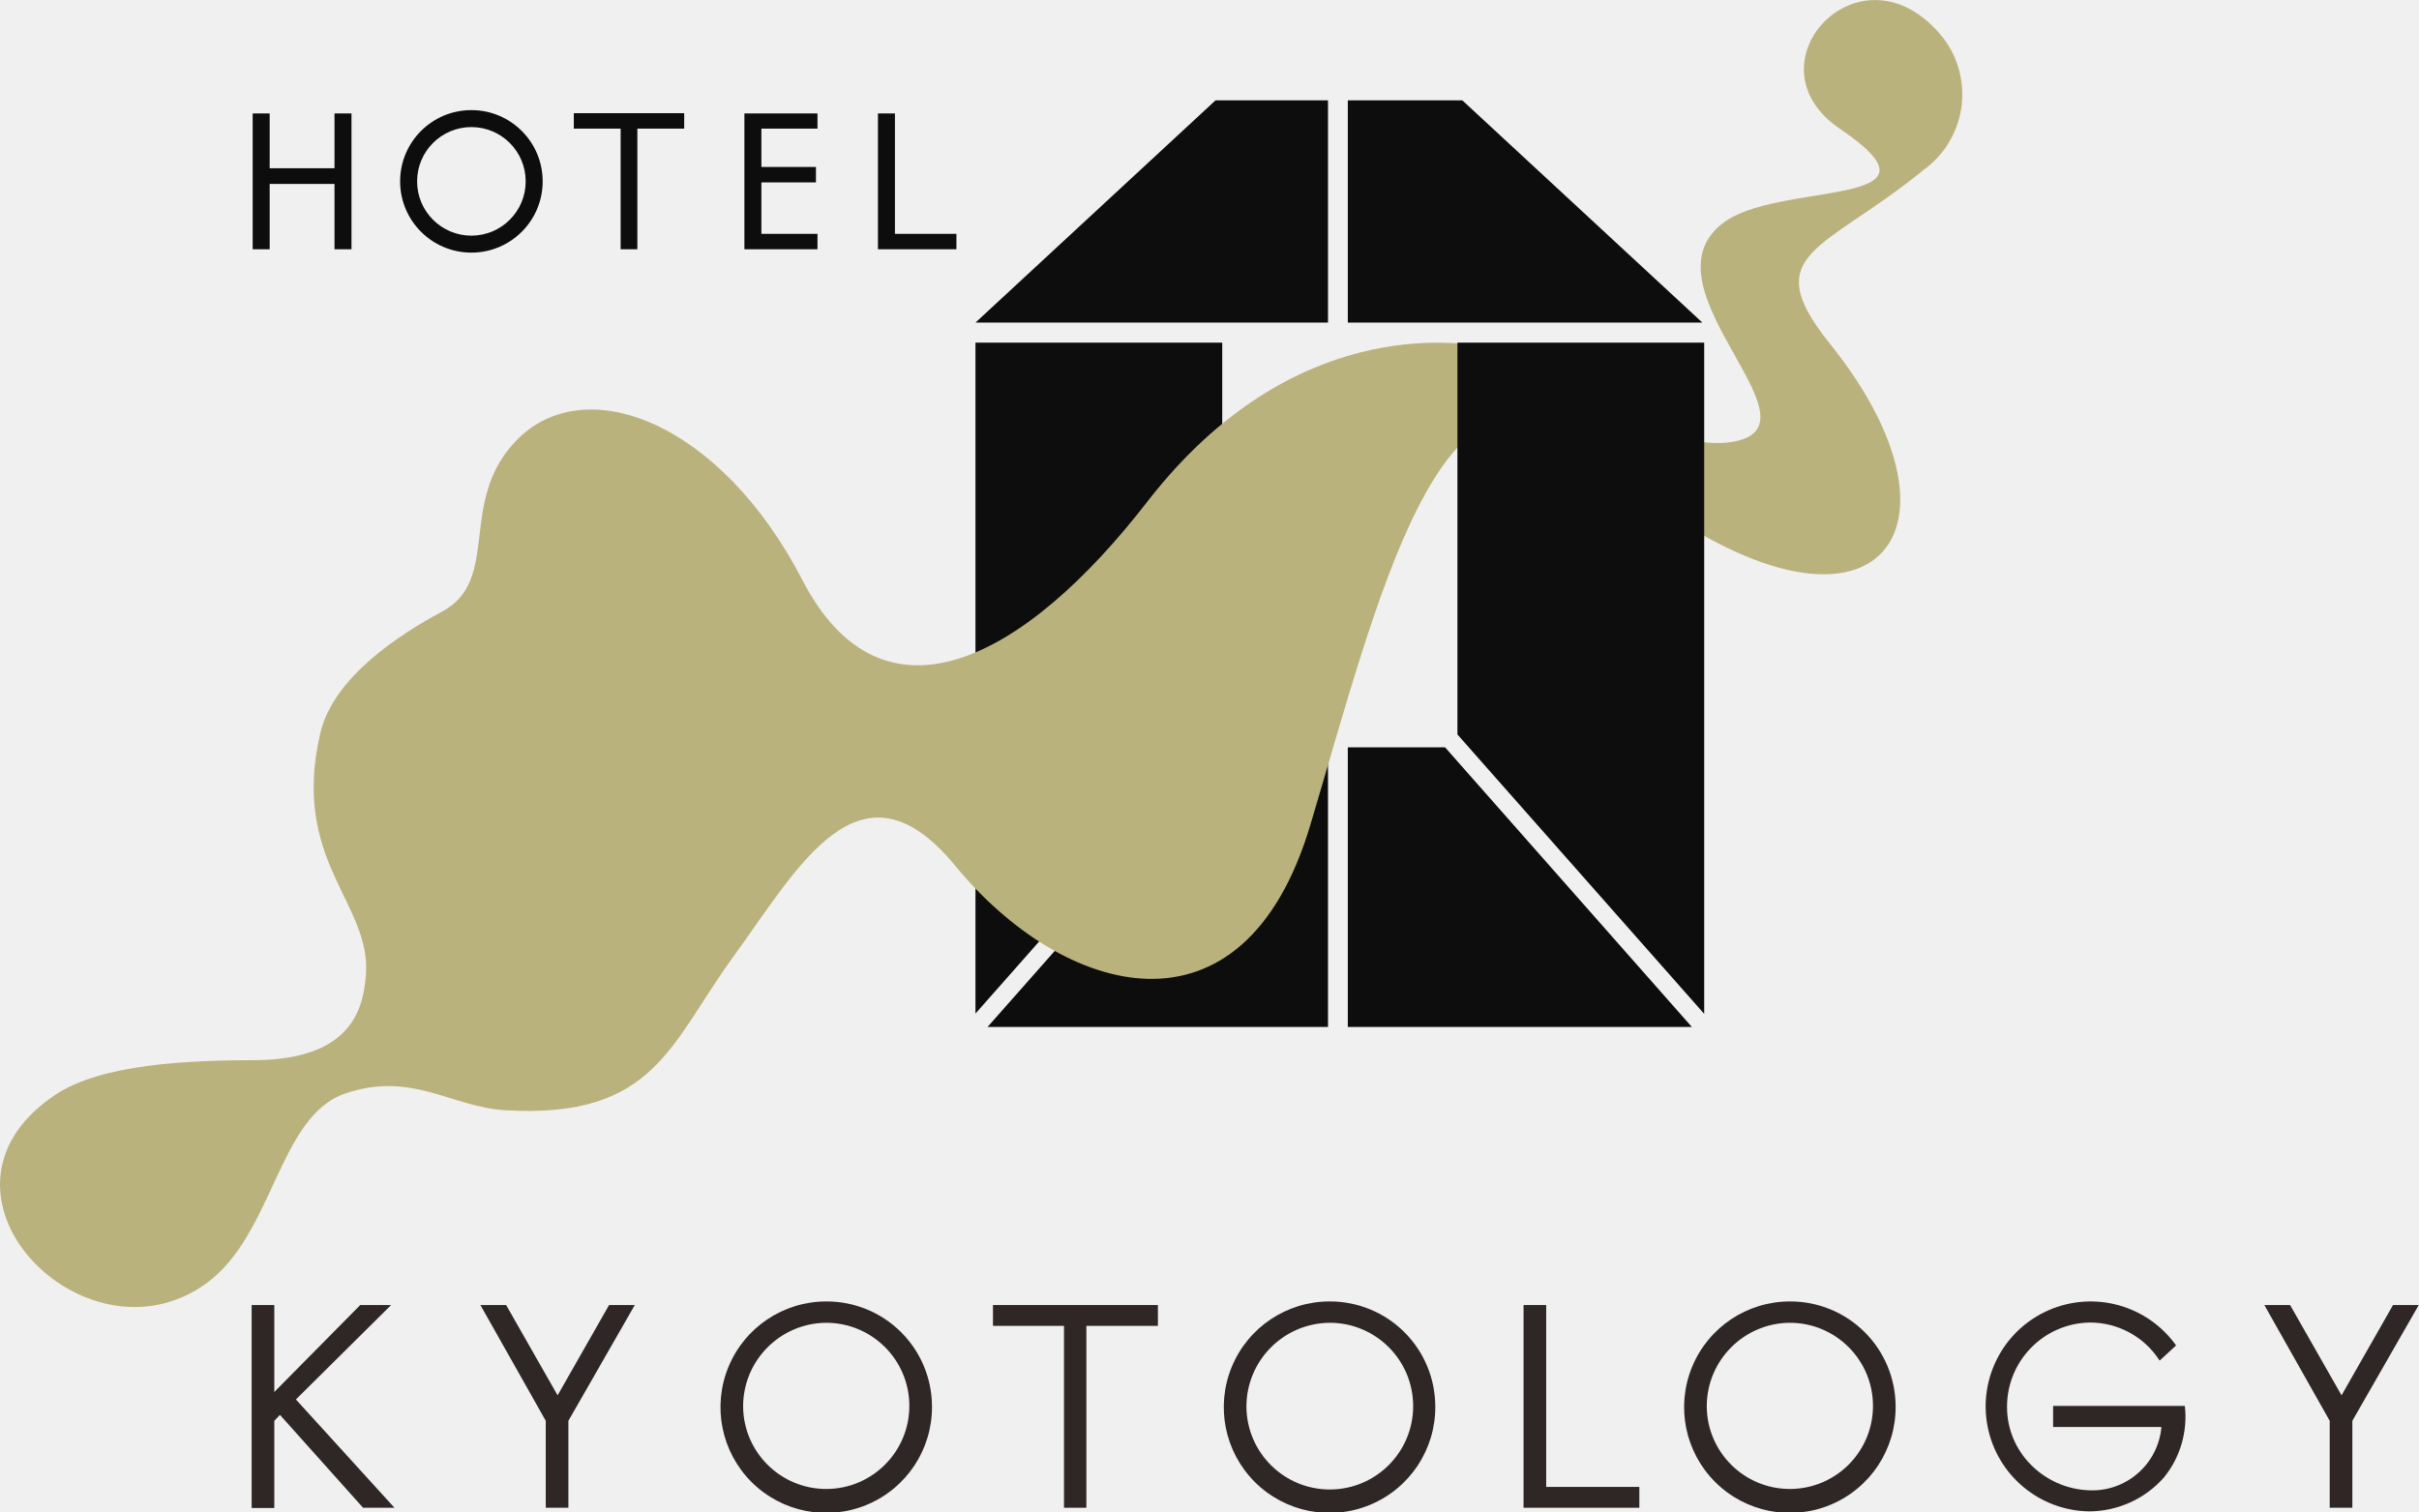
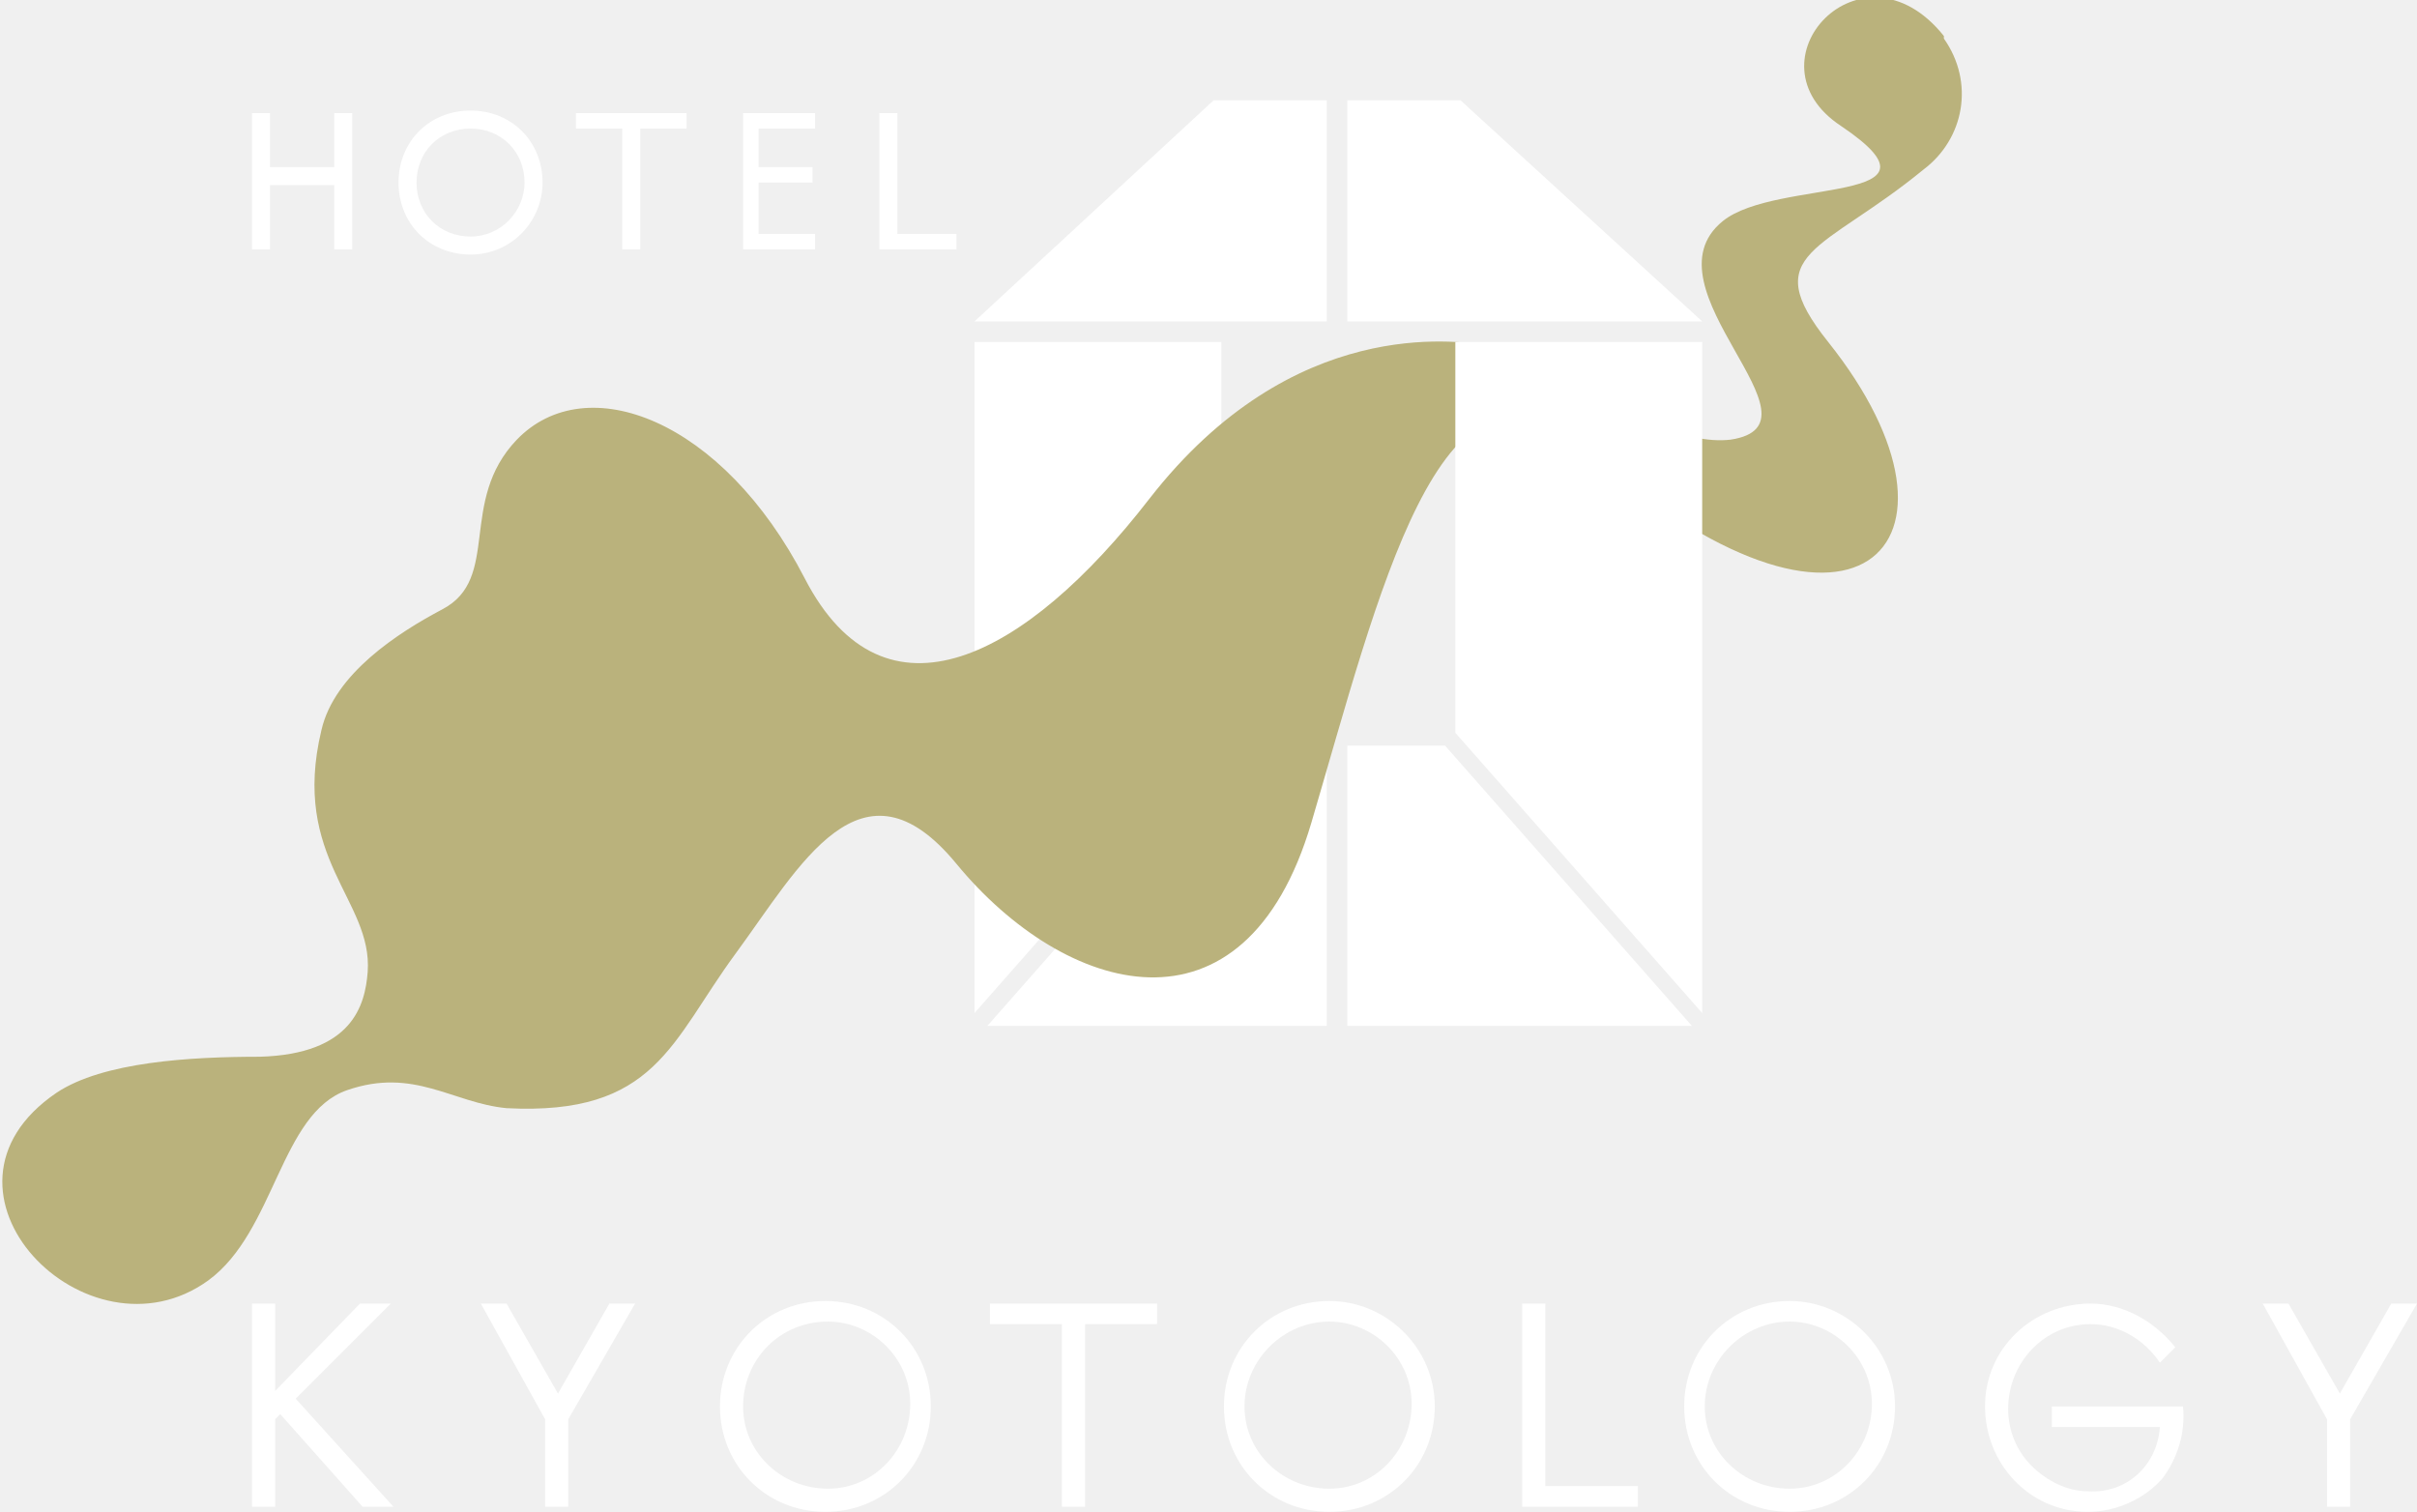
- <svg xmlns="http://www.w3.org/2000/svg" viewBox="0 0 94.01 58.75">
-   <defs>
-     <style>.cls-1{fill:#2f2725;}.cls-2{fill:#0d0d0d;}.cls-3{fill:#bab27c;}.cls-4{fill:none;}</style>
-   </defs>
-   <g id="レイヤー_2" data-name="レイヤー 2">
-     <g id="レイヤー_2-2" data-name="レイヤー 2">
-       <path class="cls-1" d="M14,50.73H15.2L11.5,54.4l3.83,4.21H14.11L10.88,55l-.22.23v3.39H9.78V50.73h.88v3.38Z" />
-       <path class="cls-1" d="M18.67,50.73h1l2,3.51,2-3.51h1l-2.58,4.5v3.38h-.88V55.23Z" />
-       <path class="cls-1" d="M36.22,54.68a4.11,4.11,0,1,1-4.11-4.09A4.09,4.09,0,0,1,36.22,54.68Zm-7.34,0a3.23,3.23,0,1,0,3.23-3.26A3.25,3.25,0,0,0,28.88,54.67Z" />
-       <path class="cls-1" d="M42.22,58.61h-.87V51.54H38.59v-.81H45v.81H42.22Z" />
-       <path class="cls-1" d="M55.78,54.68a4.11,4.11,0,1,1-4.11-4.09A4.09,4.09,0,0,1,55.78,54.68Zm-7.34,0a3.24,3.24,0,1,0,3.23-3.26A3.26,3.26,0,0,0,48.44,54.67Z" />
-       <path class="cls-1" d="M60.09,57.8h3.62v.81h-4.5V50.73h.88Z" />
-       <path class="cls-1" d="M73.67,54.68a4.11,4.11,0,1,1-4.11-4.09A4.09,4.09,0,0,1,73.67,54.68Zm-7.34,0a3.23,3.23,0,1,0,3.23-3.26A3.25,3.25,0,0,0,66.33,54.67Z" />
-       <path class="cls-1" d="M84.91,54.65a3.74,3.74,0,0,1-.81,2.78,3.89,3.89,0,0,1-2.92,1.32,4.08,4.08,0,1,1,3.39-6.45l-.64.59a3.21,3.21,0,0,0-2.71-1.48A3.27,3.27,0,0,0,78,54.7a3.16,3.16,0,0,0,.92,2.23,3.34,3.34,0,0,0,2.24,1A2.7,2.7,0,0,0,84,55.47H79.79v-.82Z" />
-       <path class="cls-1" d="M88,50.73h1l2,3.51,2-3.51h1l-2.58,4.5v3.38h-.88V55.23Z" />
-       <path class="cls-2" d="M13,6.54V4.41h.66V9.69H13V7.15H10.48V9.69H9.82V4.41h.66V6.54Z" />
-       <path class="cls-2" d="M21.09,7.05a2.77,2.77,0,0,1-5.54,0,2.77,2.77,0,0,1,5.54,0Zm-.66,0a2.11,2.11,0,1,0-4.22,0,2.11,2.11,0,1,0,4.22,0Z" />
-       <path class="cls-2" d="M24.77,9.69h-.65V5H22.3v-.6h4.29V5H24.77Z" />
-       <path class="cls-2" d="M28.93,4.41h2.84V5H29.59V6.49h2.12v.6H29.59v2h2.18v.6H28.93Z" />
-       <path class="cls-2" d="M34.78,9.09h2.39v.6H34.12V4.41h.66Z" />
-       <polyline class="cls-2" points="51.75 39.92 38.38 39.92 47.98 29.05 51.61 29.05 51.61 39.92" />
-       <polygon class="cls-2" points="47.5 13.32 37.91 13.32 37.91 39.4 47.5 28.54 47.5 13.32" />
-       <path class="cls-3" d="M74.75,6.61a3.62,3.62,0,0,0,.79-5.11c-3.15-4-7.82,1-4,3.53C76.11,8.14,69,7,66.91,8.71c-3.19,2.55,4.27,7.93.32,8.48-1.84.25-3.76-1-5.61-2a12.5,12.5,0,0,0-4-1.73c-1-.15-7.39-1.2-13,6-4.82,6.25-10.31,9.08-13.42,3.12C28,16.37,22.7,14.37,20.05,17.14c-2.28,2.37-.56,5.41-2.88,6.64-1.66.89-4.21,2.55-4.72,4.71-1.17,5,2,6.61,1.77,9.43-.11,1.33-.58,3.21-4.18,3.29-2.74,0-6.12.15-7.91,1.36C-3.5,46.36,3.29,53.29,8,49.9c2.64-1.9,2.81-6.5,5.41-7.39s4.12.53,6.25.65c5.8.33,6.38-2.6,8.86-6s4.9-8,8.59-3.52c4.2,5.11,11.2,7.17,13.81-1.56S56,12.82,61.35,17.24l.27.23h0c10.54,9.28,15.84,3.77,9.48-4.13C68.27,9.81,70.9,9.76,74.75,6.61Z" />
-       <polygon class="cls-4" points="56.64 12.54 56.64 12.54 52.24 12.54 52.24 12.54 56.64 12.54" />
-       <polygon class="cls-4" points="51.75 12.54 47.5 12.54 47.5 12.54 51.75 12.54 51.75 12.54" />
-       <polygon class="cls-2" points="56.64 28.55 66.23 39.41 66.23 13.32 56.64 13.32 56.64 28.55" />
-       <polygon class="cls-2" points="56.64 12.54 56.64 12.54 66.23 12.54 66.23 12.54 66.16 12.54 56.83 3.9 52.38 3.9 52.38 12.54 56.64 12.54" />
-       <polygon class="cls-2" points="47.5 12.54 51.61 12.54 51.61 3.9 47.24 3.9 37.91 12.54 37.91 12.54 37.91 12.54 47.5 12.54 47.5 12.54" />
-       <polygon class="cls-2" points="56.16 29.05 52.38 29.05 52.38 39.92 65.75 39.92 56.16 29.05" />
-       <polygon class="cls-4" points="52.24 12.54 52.24 12.54 51.75 12.54 51.75 12.54 52.24 12.54" />
+ <svg xmlns="http://www.w3.org/2000/svg" version="1.1" id="レイヤー_1" x="0px" y="0px" viewBox="0 0 94 58.8" style="enable-background:new 0 0 94 58.8;" xml:space="preserve">
+   <style type="text/css">
+ 	.st0{fill:#FFFFFF;}
+ 	.st1{fill:#BAB27C;}
+ </style>
+   <g id="レイヤー_2_1_">
+     <g id="レイヤー_2-2">
+       <path class="st0" d="M14,50.7h1.2l-3.7,3.7l3.8,4.2h-1.2L10.9,55l-0.2,0.2v3.4H9.8v-7.9h0.9v3.4L14,50.7z" />
+       <path class="st0" d="M18.7,50.7h1l2,3.5l2-3.5h1l-2.6,4.5v3.4h-0.9v-3.4L18.7,50.7z" />
+       <path class="st0" d="M36.2,54.7c0,2.3-1.8,4.1-4.1,4.1S28,57,28,54.7c0-2.3,1.8-4.1,4.1-4.1c0,0,0,0,0,0    C34.4,50.6,36.2,52.4,36.2,54.7C36.2,54.7,36.2,54.7,36.2,54.7z M28.9,54.7c0,1.8,1.5,3.2,3.3,3.2c1.8,0,3.2-1.5,3.2-3.3    c0-1.8-1.5-3.2-3.2-3.2C30.3,51.4,28.9,52.9,28.9,54.7L28.9,54.7z" />
+       <path class="st0" d="M42.2,58.6h-0.9v-7.1h-2.8v-0.8H45v0.8h-2.8V58.6z" />
+       <path class="st0" d="M55.8,54.7c0,2.3-1.8,4.1-4.1,4.1s-4.1-1.8-4.1-4.1c0-2.3,1.8-4.1,4.1-4.1c0,0,0,0,0,0    C53.9,50.6,55.8,52.4,55.8,54.7C55.8,54.7,55.8,54.7,55.8,54.7z M48.4,54.7c0,1.8,1.5,3.2,3.3,3.2c1.8,0,3.2-1.5,3.2-3.3    c0-1.8-1.5-3.2-3.2-3.2C49.9,51.4,48.4,52.9,48.4,54.7L48.4,54.7z" />
+       <path class="st0" d="M60.1,57.8h3.6v0.8h-4.5v-7.9h0.9V57.8z" />
+       <path class="st0" d="M73.7,54.7c0,2.3-1.8,4.1-4.1,4.1c-2.3,0-4.1-1.8-4.1-4.1s1.8-4.1,4.1-4.1c0,0,0,0,0,0    C71.8,50.6,73.7,52.4,73.7,54.7C73.7,54.7,73.7,54.7,73.7,54.7z M66.3,54.7c0,1.8,1.5,3.2,3.3,3.2c1.8,0,3.2-1.5,3.2-3.3    c0-1.8-1.5-3.2-3.2-3.2C67.8,51.4,66.3,52.9,66.3,54.7L66.3,54.7z" />
+       <path class="st0" d="M84.9,54.7c0.1,1-0.2,2-0.8,2.8c-0.7,0.8-1.8,1.3-2.9,1.3c-2.3,0-4-1.9-4-4.1c0-2.3,1.9-4,4.1-4    c1.3,0,2.5,0.7,3.3,1.7l-0.6,0.6c-0.6-0.9-1.6-1.5-2.7-1.5c-1.8,0-3.2,1.5-3.2,3.3c0,0.8,0.3,1.6,0.9,2.2c0.6,0.6,1.4,1,2.2,1    c1.5,0.1,2.7-1,2.8-2.5h-4.2v-0.8H84.9z" />
+       <path class="st0" d="M88,50.7h1l2,3.5l2-3.5h1l-2.6,4.5v3.4h-0.9v-3.4L88,50.7z" />
+       <path class="st0" d="M13,6.5V4.4h0.7v5.3H13V7.2h-2.5v2.5H9.8V4.4h0.7v2.1H13z" />
+       <path class="st0" d="M21.1,7.1c0,1.5-1.2,2.8-2.8,2.8s-2.8-1.2-2.8-2.8s1.2-2.8,2.8-2.8S21.1,5.5,21.1,7.1z M20.4,7.1    c0-1.2-0.9-2.1-2.1-2.1c-1.2,0-2.1,0.9-2.1,2.1c0,0,0,0,0,0c0,1.2,0.9,2.1,2.1,2.1C19.5,9.2,20.4,8.2,20.4,7.1    C20.4,7.1,20.4,7.1,20.4,7.1z" />
+       <path class="st0" d="M24.8,9.7h-0.6V5h-1.8V4.4h4.3V5h-1.8V9.7z" />
+       <path class="st0" d="M28.9,4.4h2.8V5h-2.2v1.5h2.1v0.6h-2.1v2h2.2v0.6h-2.8V4.4z" />
+       <path class="st0" d="M34.8,9.1h2.4v0.6h-3V4.4h0.7V9.1z" />
+       <polyline class="st0" points="51.8,39.9 38.4,39.9 48,29 51.6,29 51.6,39.9   " />
+       <polygon class="st0" points="47.5,13.3 37.9,13.3 37.9,39.4 47.5,28.5   " />
+       <path class="st1" d="M74.8,6.6c1.6-1.2,2-3.4,0.8-5.1c0,0,0,0,0-0.1c-3.2-4-7.8,1-4,3.5c4.6,3.1-2.5,2-4.6,3.7    c-3.2,2.6,4.3,7.9,0.3,8.5c-1.8,0.2-3.8-1-5.6-2c-1.2-0.8-2.6-1.4-4-1.7c-1-0.1-7.4-1.2-13,6c-4.8,6.2-10.3,9.1-13.4,3.1    c-3.2-6.2-8.5-8.2-11.2-5.4c-2.3,2.4-0.6,5.4-2.9,6.6c-1.7,0.9-4.2,2.5-4.7,4.7c-1.2,5,2,6.6,1.8,9.4c-0.1,1.3-0.6,3.2-4.2,3.3    c-2.7,0-6.1,0.2-7.9,1.4c-5.6,3.8,1.2,10.7,5.9,7.3c2.6-1.9,2.8-6.5,5.4-7.4s4.1,0.5,6.2,0.7c5.8,0.3,6.4-2.6,8.9-6s4.9-8,8.6-3.5    c4.2,5.1,11.2,7.2,13.8-1.6S56,12.8,61.3,17.2l0.3,0.2l0,0c10.5,9.3,15.8,3.8,9.5-4.1C68.3,9.8,70.9,9.8,74.8,6.6z" />
+       <polygon class="st0" points="56.6,12.5 56.6,12.5 52.2,12.5 52.2,12.5   " />
+       <polygon class="st0" points="51.8,12.5 47.5,12.5 47.5,12.5 51.8,12.5   " />
+       <polygon class="st0" points="56.6,28.5 66.2,39.4 66.2,13.3 56.6,13.3   " />
+       <polygon class="st0" points="56.6,12.5 56.6,12.5 66.2,12.5 66.2,12.5 66.2,12.5 56.8,3.9 52.4,3.9 52.4,12.5   " />
+       <polygon class="st0" points="47.5,12.5 51.6,12.5 51.6,3.9 47.2,3.9 37.9,12.5 37.9,12.5 37.9,12.5 47.5,12.5   " />
+       <polygon class="st0" points="56.2,29 52.4,29 52.4,39.9 65.8,39.9   " />
+       <polygon class="st0" points="52.2,12.5 52.2,12.5 51.8,12.5 51.8,12.5   " />
    </g>
  </g>
</svg>
